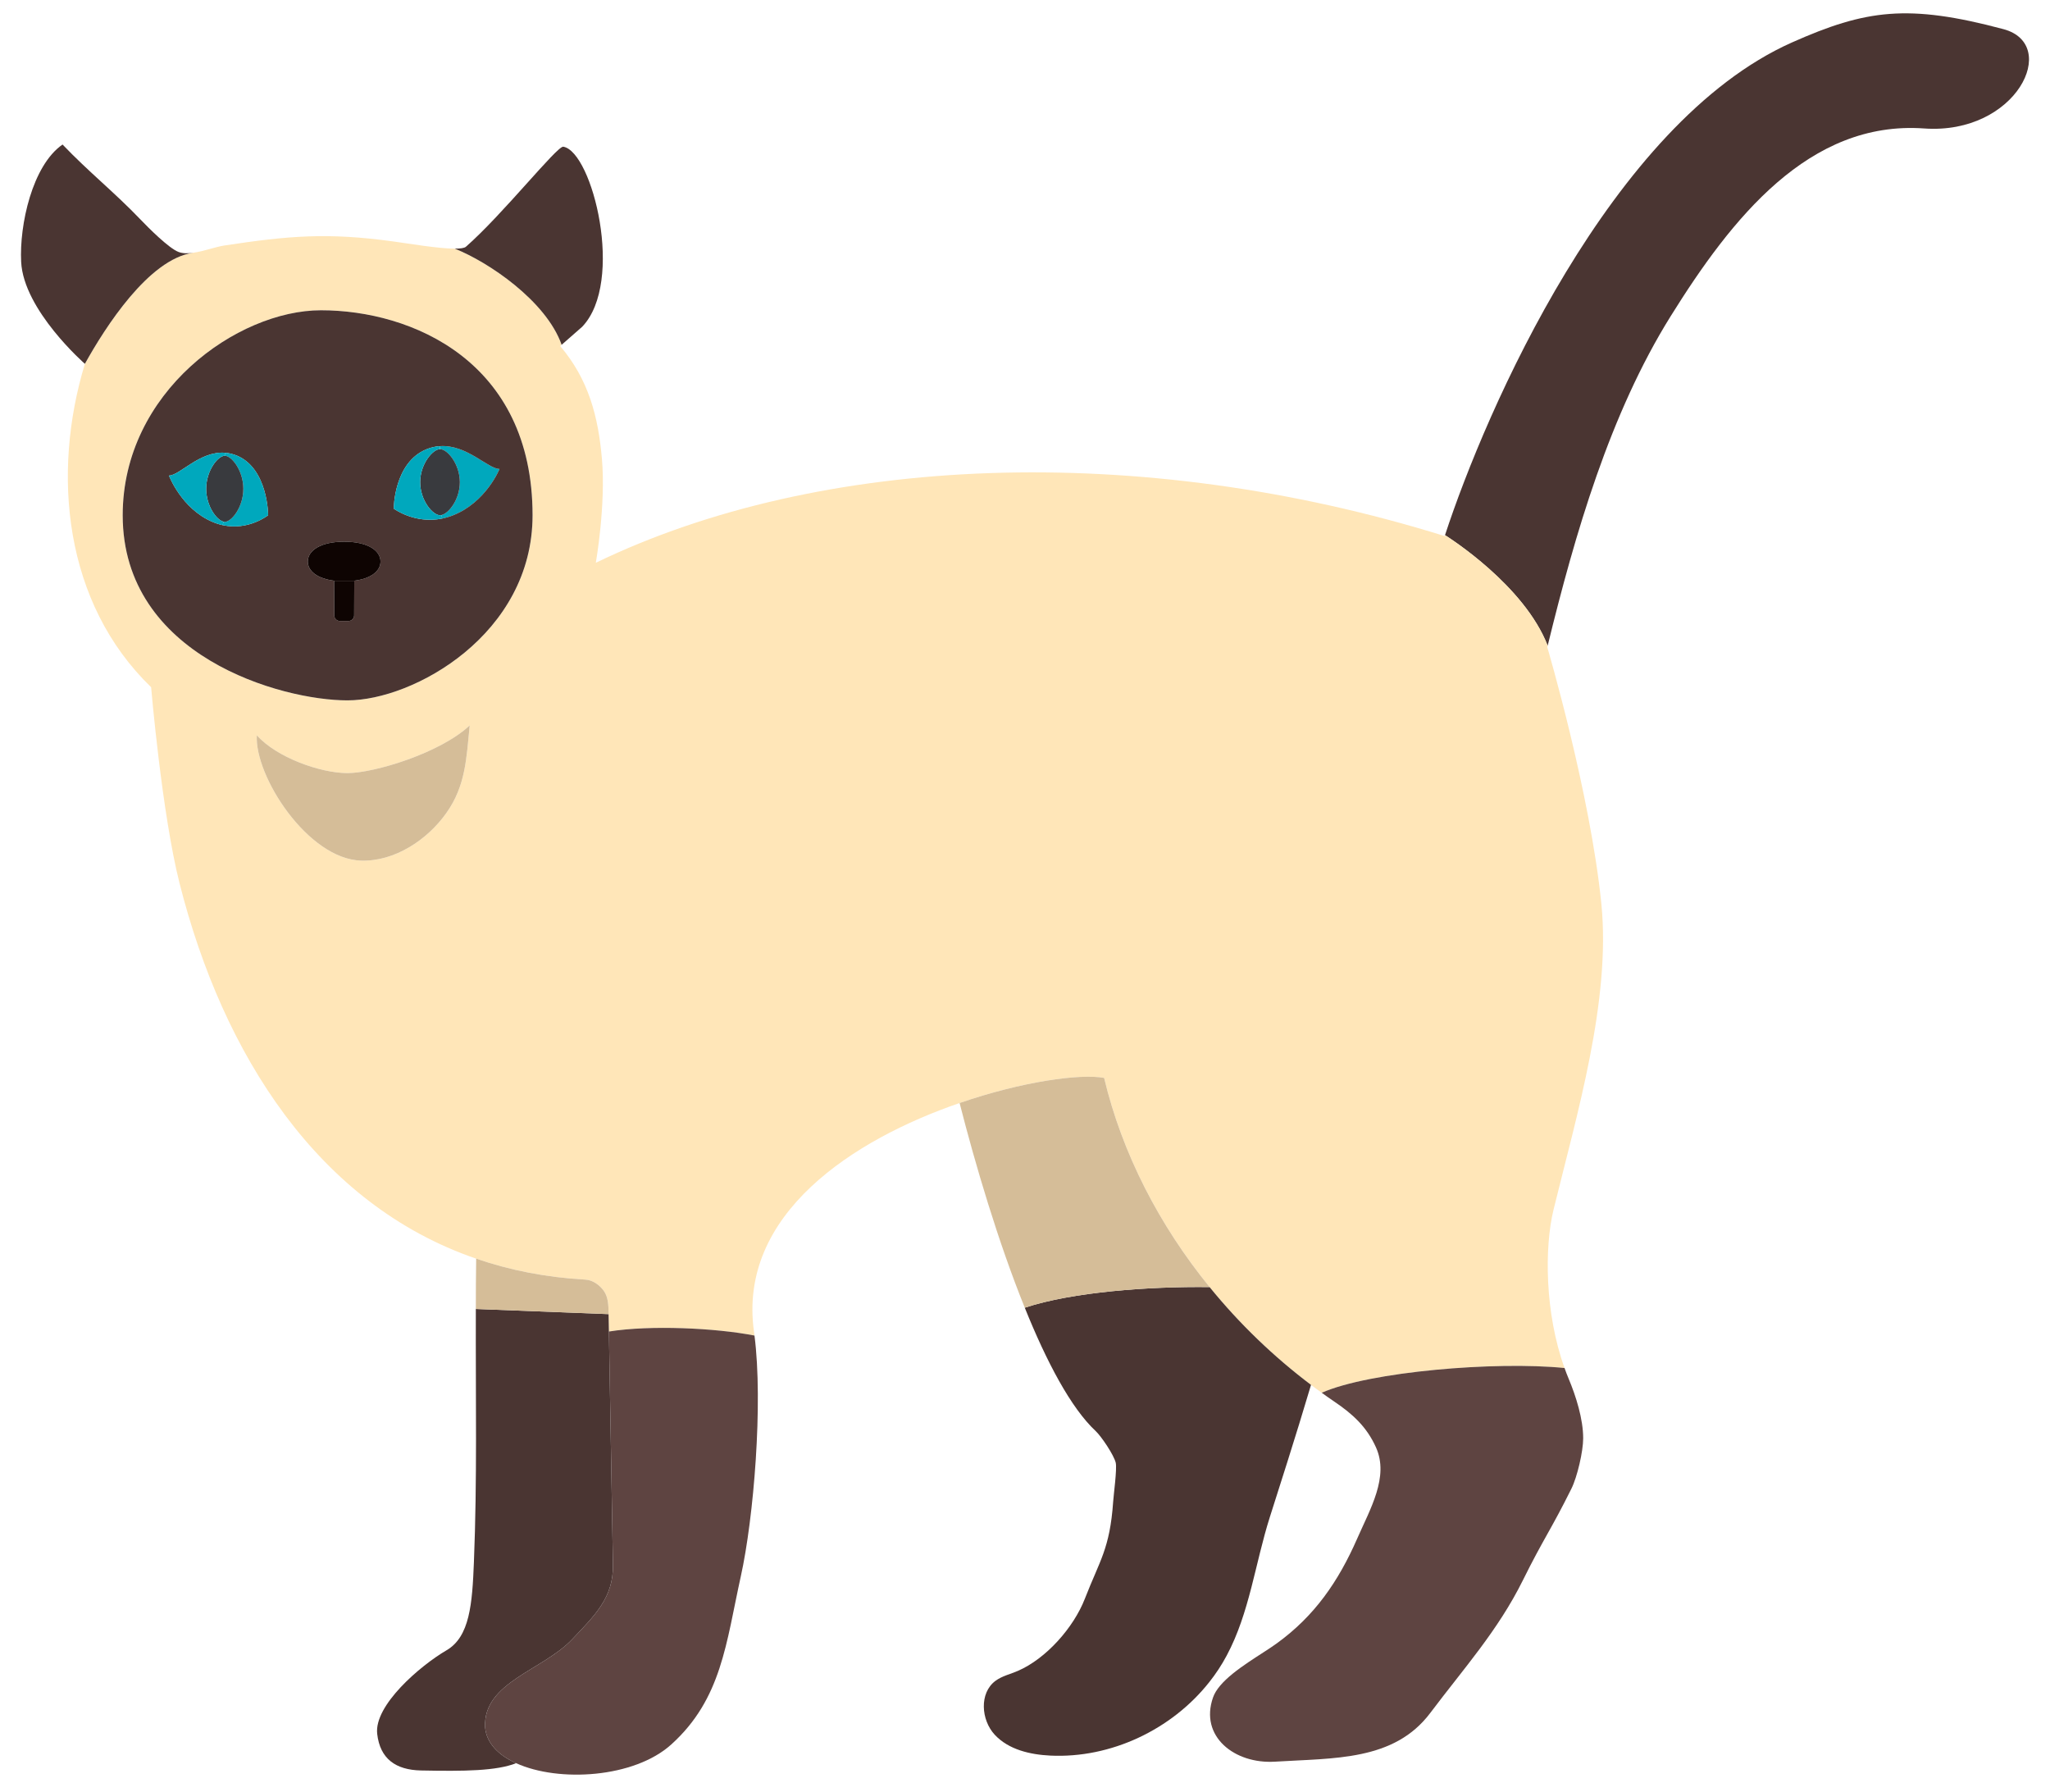
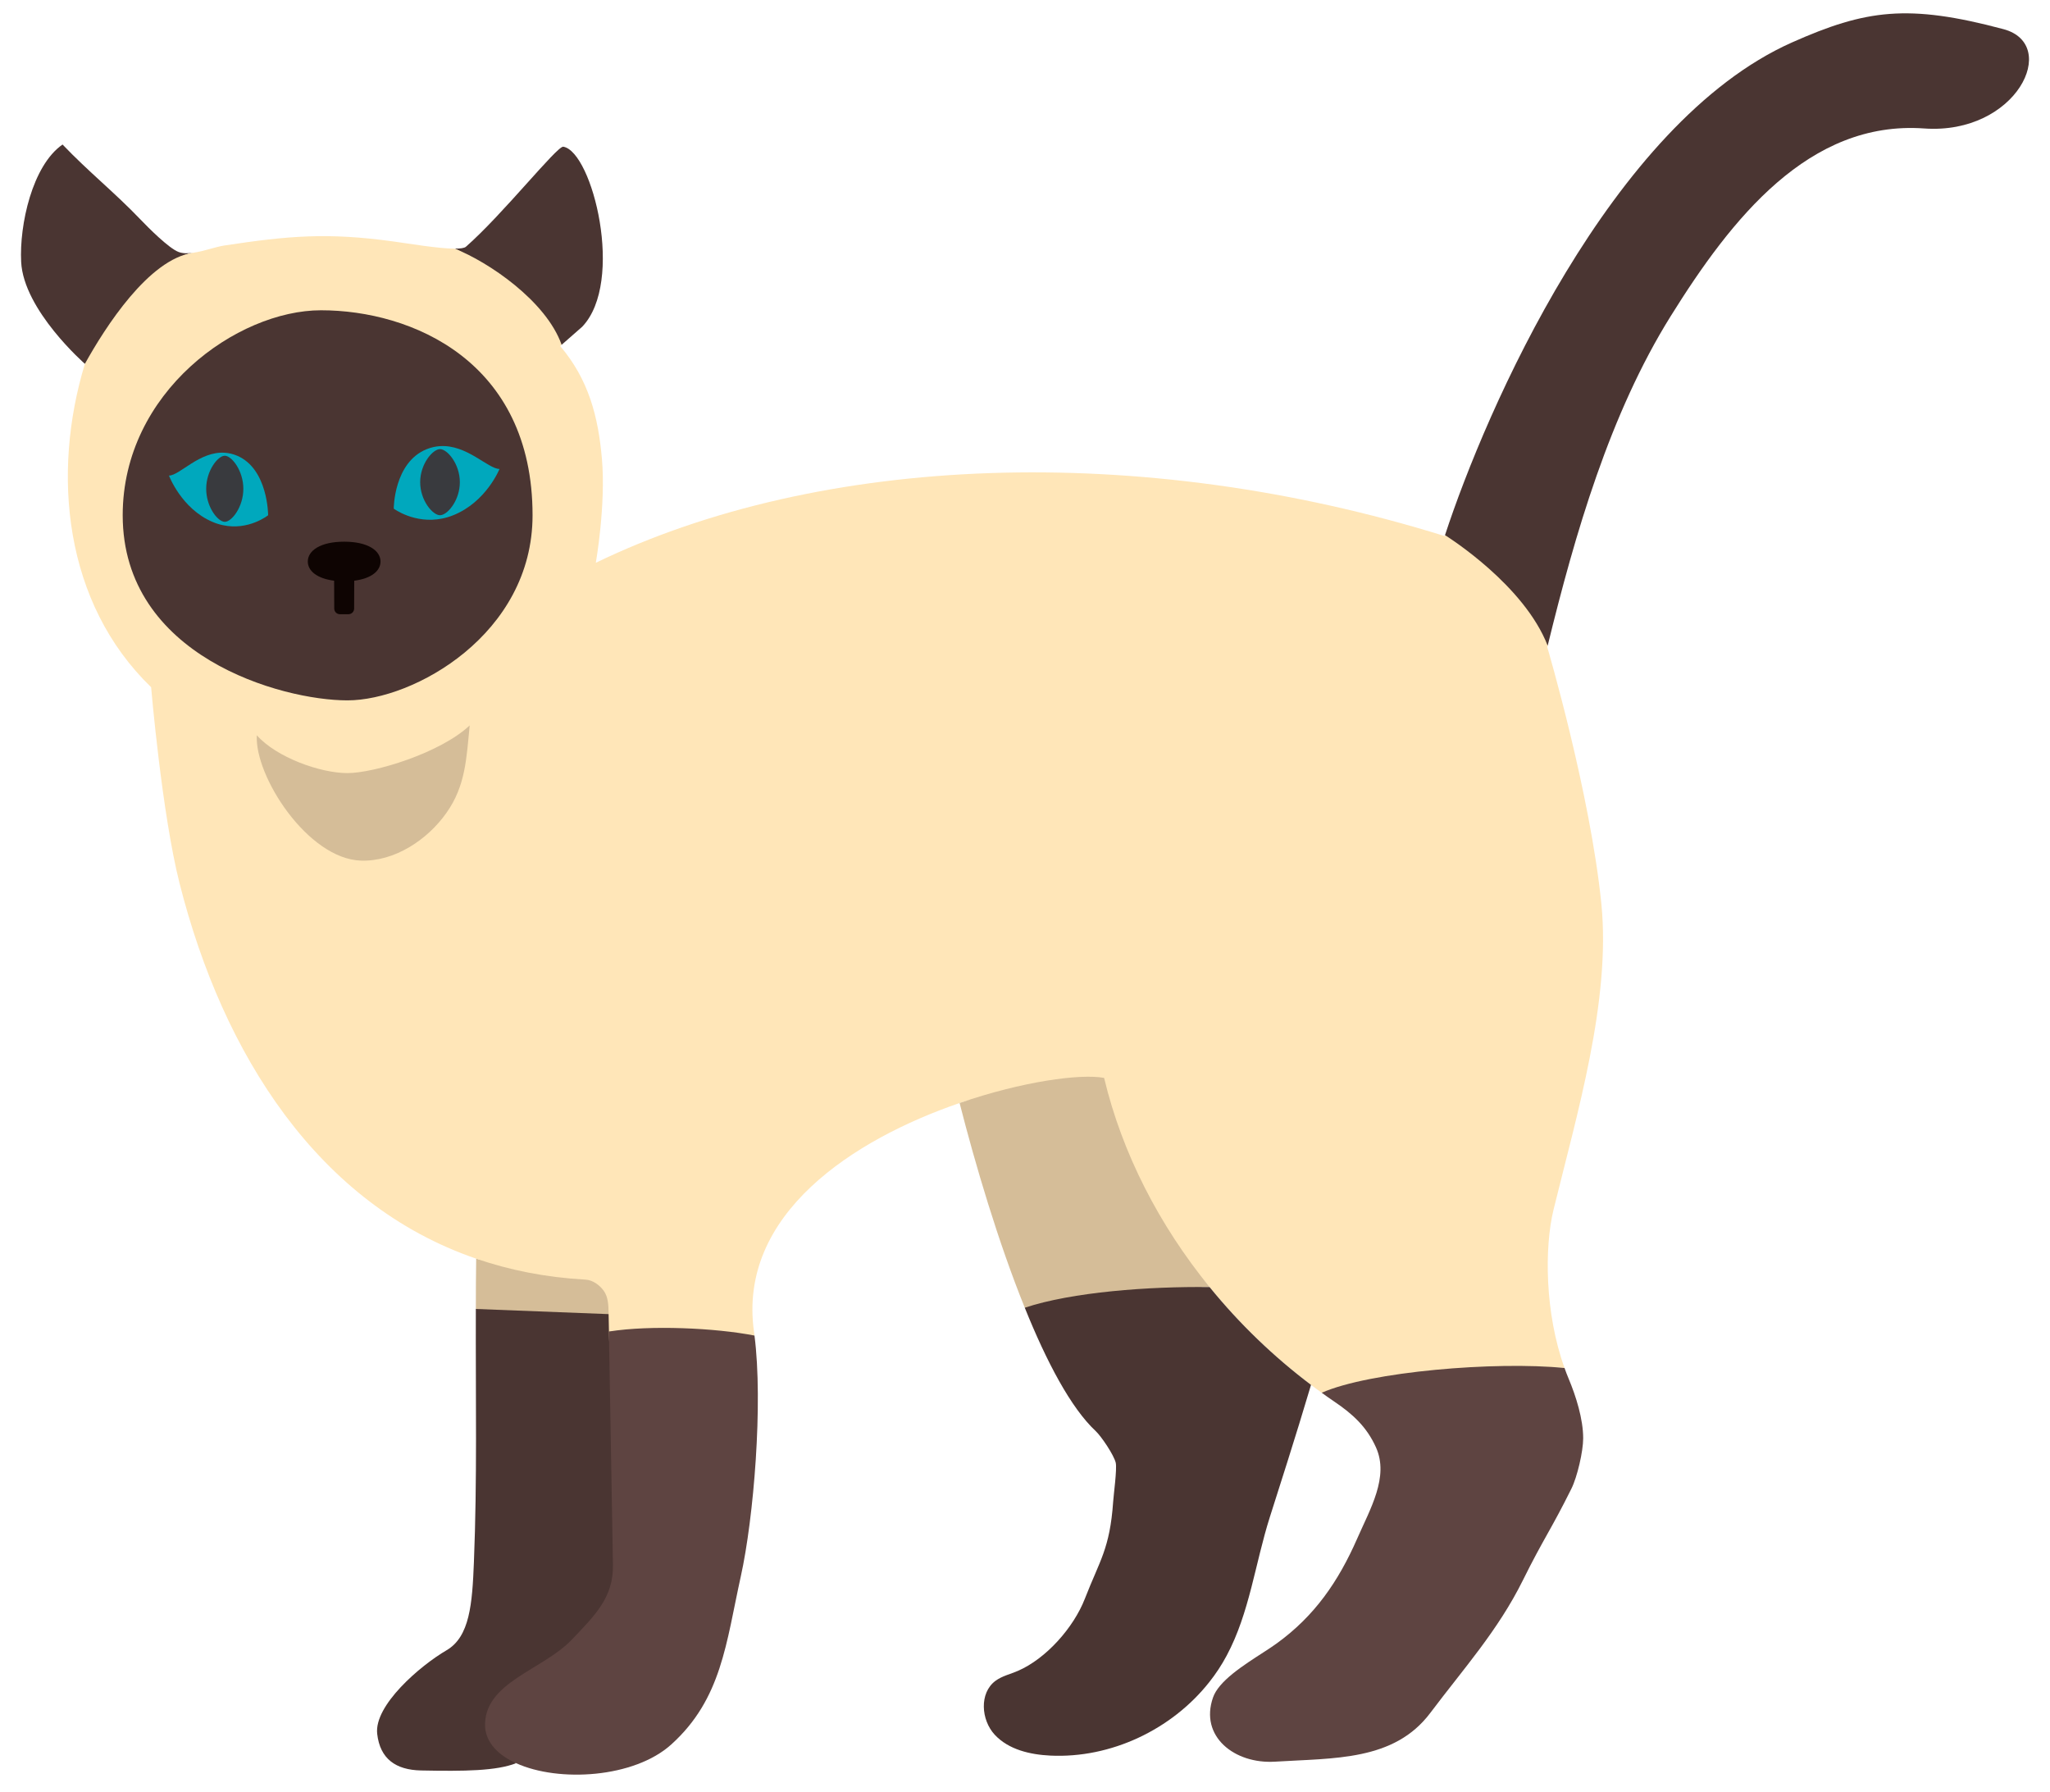
<svg xmlns="http://www.w3.org/2000/svg" version="1.1" id="Layer_1" x="0px" y="0px" viewBox="0 0 301.493 263.493" style="enable-background:new 0 0 301.493 263.493;" xml:space="preserve">
  <style type="text/css">
	.st0{fill:#4A3532;}
- 	.st1{fill:#FFE6B8;}
- 	.st2{fill:#5E4441;}
- 	.st3{fill:#D5BD98;}
+ 	.st1{fill:#D5BD98;}
+ 	.st2{fill:#FFE6B8;}
+ 	.st3{fill:#5E4441;}
	.st4{fill:#00A8BD;}
	.st5{fill:#393A3E;}
	.st6{fill:#0E0402;}
</style>
-   <g id="XMLID_1_">
-     <g>
-       <path class="st0" d="M294.642,4.286c8.41,2.236,1.944,15.575-11.667,14.603c-16.917-1.206-28.311,13.222-37.285,27.63    c-8.935,14.331-14.058,32.015-18.074,48.426c-3.442-8.867-14.447-15.837-15.099-16.256c6.008-18.346,24.393-60.579,51.012-72.44    C274.42,1.408,280.603,0.543,294.642,4.286z" />
-       <path class="st1" d="M141.128,162.194c-15.478,5.318-32.686,16.285-30.236,33.639c0.029,0.185,0.049,0.36,0.068,0.554    c-5.736-1.118-15.303-1.565-21.408-0.593c-0.01-0.856-0.029-1.701-0.049-2.557c0-0.087,0-0.185,0-0.272    c-0.019-1.089-0.068-2.265-0.71-3.16c-0.632-0.865-1.624-1.585-2.693-1.643c-5.785-0.321-11.132-1.381-16.071-3.082    c-23.217-7.962-37.236-29.993-43.614-55.164c-2.615-10.306-4.19-28.865-4.19-28.865C9.402,88.646,7.574,69.668,12.484,53.5    c2.975-5.357,9.392-15.419,15.935-16.333c0.019,0,0.039-0.01,0.058-0.01c1.536-0.224,3.228-0.856,4.472-1.05    c9.586-1.458,15.235-1.925,24.83-0.612c2.275,0.311,6.669,1.06,9.1,1.069c4.919,1.944,13.426,7.661,15.721,14.136l-0.214,0.185    c4.2,4.949,5.6,10.412,6.135,16.557c0.603,6.835-0.894,15.312-0.894,15.312c33.026-15.983,80.014-17.879,124.843-3.928    c0.01-0.049,0.029-0.087,0.049-0.136c0.651,0.418,11.657,7.389,15.099,16.256c-0.019,0.078-0.039,0.146-0.058,0.224    c0,0,6.319,21.428,7.953,37.751c1.419,14.214-3.646,31.101-7.039,44.975c-1.342,5.512-1.293,15.206,1.624,23.265    c-10.14-1.021-28.661,0.525-35.71,3.636c-0.525-0.369-1.05-0.758-1.575-1.157c-5.493-4.142-10.539-8.993-14.914-14.379    c-7.36-9.042-12.853-19.59-15.517-30.761C158.891,157.848,150.316,159.025,141.128,162.194z M51.101,102.986    c9.722,0,27.222-9.722,27.222-27.222c0-22.682-17.821-30.139-31.111-30.139c-12.308,0-29.167,11.997-29.167,30.139    C18.045,96.511,41.378,102.986,51.101,102.986z M65.655,119.533c2.829-3.996,2.936-7.992,3.422-12.862    c-4.365,4.093-14.087,7.01-17.976,7.01c-3.996,0-10.442-2.304-13.329-5.561c-0.35,5.999,7.496,18.2,15.342,18.433    C58.003,126.698,62.835,123.529,65.655,119.533z" />
-       <path class="st2" d="M232.838,211.496c0,1.935-0.875,5.687-1.731,7.408c-3.033,6.106-4.112,7.36-7.136,13.465    c-3.665,7.389-8.662,12.921-13.621,19.512c-5.328,7.078-14.107,6.621-22.857,7.165c-5.911,0.36-11.112-3.694-9.09-9.45    c0.204-0.583,0.564-1.157,1.04-1.721c2.061-2.44,6.174-4.647,8.342-6.232c5.532-4.006,9.032-9.051,11.822-15.41    c1.906-4.356,4.706-9.061,2.761-13.397c-1.361-3.024-3.403-4.89-6.144-6.747c-0.622-0.418-1.235-0.846-1.837-1.293    c7.049-3.111,25.569-4.657,35.71-3.636c0.185,0.525,0.379,1.04,0.593,1.546C231.788,205.322,232.838,208.666,232.838,211.496z" />
-       <path class="st0" d="M192.811,203.64c-2.246,7.583-4.939,15.915-6.067,19.474c-2.149,6.776-2.975,14.049-6.329,20.319    c-0.739,1.39-1.604,2.703-2.586,3.937c-5.512,6.961-14.457,11.21-23.362,10.782c-2.975-0.146-6.135-0.875-8.167-3.062    c-2.032-2.188-2.294-6.154,0.107-7.933c0.972-0.719,2.197-0.982,3.306-1.468c4.151-1.799,8.186-6.368,9.829-10.587    c2.207-5.678,3.685-7.35,4.171-14.292c0.058-0.953,0.583-4.783,0.379-5.717c-0.253-1.108-2.119-3.889-2.956-4.667    c-3.646-3.403-7.224-10.199-10.422-18.132c6.961-2.314,18.297-3.15,27.183-3.033C182.273,194.647,187.318,199.498,192.811,203.64z    " />
-       <path class="st3" d="M177.898,189.261c-8.886-0.117-20.222,0.719-27.183,3.033c-3.918-9.683-7.282-21.078-9.586-30.1    c9.187-3.169,17.762-4.346,21.253-3.694C165.045,169.671,170.538,180.219,177.898,189.261z" />
-       <path class="st2" d="M75.912,259.27c-2.606-1.167-4.375-2.956-4.569-5.289c-0.311-6.621,8.487-8.351,12.814-12.94    c3.306-3.49,6.076-6.125,5.989-10.937c-0.194-11.433-0.399-22.867-0.593-34.31c6.106-0.972,15.672-0.525,21.408,0.593    c1.283,9.975-0.107,26.824-2.012,35.418c-2.158,9.751-2.8,18.006-10.218,24.704C93.276,261.448,82.173,262.119,75.912,259.27z" />
-       <path class="st0" d="M89.552,195.794c0.194,11.443,0.399,22.876,0.593,34.31c0.088,4.812-2.683,7.447-5.989,10.937    c-4.326,4.589-13.125,6.319-12.814,12.94c0.194,2.333,1.964,4.122,4.569,5.289c-2.946,1.138-7.515,1.196-14,1.069    c-3.694-0.078-6.018-1.701-6.436-5.376c-0.486-4.2,6.319-10.033,10.199-12.299c3.412-1.993,3.782-6.796,4.025-12.989    c0.486-12.143,0.243-23.674,0.282-37.197l19.522,0.758C89.523,194.093,89.542,194.939,89.552,195.794z" />
-       <path class="st3" d="M89.503,192.965c0,0.087,0,0.185,0,0.272l-19.522-0.758c0-2.401,0.01-4.861,0.049-7.399    c4.939,1.701,10.286,2.761,16.071,3.082c1.069,0.058,2.061,0.778,2.693,1.643C89.435,190.7,89.484,191.876,89.503,192.965z" />
-       <path class="st0" d="M82.844,21.572c4.287,0.729,9.081,19.911,2.771,26.483L82.601,50.7c-2.294-6.475-10.801-12.192-15.721-14.136    c0.817,0,1.41-0.078,1.643-0.282C73.948,31.528,81.939,21.426,82.844,21.572z" />
-       <path class="st4" d="M73.462,68.958c0,0-1.944,4.861-6.806,6.806c-0.554,0.224-1.099,0.379-1.624,0.486l-0.107-0.515    c1.089-0.243,2.703-2.304,2.703-4.832c0-2.683-1.837-4.861-2.917-4.861l-0.019-0.438C68.649,65.332,71.78,68.958,73.462,68.958z" />
-       <path class="st0" d="M78.323,75.764c0,17.5-17.5,27.222-27.222,27.222s-33.055-6.475-33.055-27.222    c0-18.142,16.858-30.139,29.167-30.139C60.502,45.625,78.323,53.082,78.323,75.764z M66.656,75.764    c4.861-1.944,6.806-6.806,6.806-6.806c-1.682,0-4.812-3.626-8.769-3.354c-0.622,0.039-1.264,0.175-1.925,0.438    c-4.861,1.944-4.861,8.75-4.861,8.75s3.053,2.285,7.126,1.458C65.558,76.143,66.102,75.987,66.656,75.764z M52.053,85.399    c2.557-0.311,3.908-1.449,3.908-2.829c0-1.604-1.857-2.917-5.347-2.917s-5.347,1.312-5.347,2.917c0,1.381,1.361,2.518,3.918,2.829    h-0.049l0.019,5.085c0,0.467,0.379,0.836,0.846,0.836h1.225c0.476,0,0.856-0.369,0.856-0.836l0.019-5.085H52.053z M39.434,75.764    c0,0,0-6.806-4.55-8.75c-0.622-0.262-1.225-0.399-1.808-0.438c-3.714-0.272-6.65,3.354-8.225,3.354c0,0,1.828,4.861,6.387,6.806    c0.515,0.224,1.021,0.379,1.517,0.486C36.576,78.058,39.434,75.764,39.434,75.764z" />
-       <path class="st3" d="M69.077,106.671c-0.486,4.871-0.593,8.867-3.422,12.862c-2.819,3.996-7.651,7.165-12.542,7.019    c-7.846-0.233-15.692-12.435-15.342-18.433c2.887,3.257,9.333,5.561,13.329,5.561C54.99,113.68,64.712,110.764,69.077,106.671z" />
-       <path class="st5" d="M64.712,66.042c1.079,0,2.917,2.178,2.917,4.861c0,2.528-1.614,4.589-2.703,4.832    c-0.078,0.019-0.146,0.029-0.214,0.029c-1.069,0-2.917-2.168-2.917-4.861C61.795,68.219,63.642,66.042,64.712,66.042z" />
-       <path class="st4" d="M64.926,75.735l0.107,0.515c-4.074,0.826-7.126-1.458-7.126-1.458s0-6.806,4.861-8.75    c0.661-0.262,1.303-0.399,1.925-0.438l0.019,0.438c-1.069,0-2.917,2.178-2.917,4.861c0,2.693,1.847,4.861,2.917,4.861    C64.78,75.764,64.848,75.754,64.926,75.735z" />
-       <path class="st6" d="M55.962,82.569c0,1.381-1.351,2.518-3.908,2.829h-2.868c-2.557-0.311-3.918-1.449-3.918-2.829    c0-1.604,1.857-2.917,5.347-2.917S55.962,80.965,55.962,82.569z" />
-       <path class="st6" d="M52.102,85.399l-0.019,5.085c0,0.467-0.379,0.836-0.856,0.836h-1.225c-0.467,0-0.846-0.369-0.846-0.836    l-0.019-5.085h0.049h2.868H52.102z" />
-       <path class="st4" d="M34.884,67.014c4.55,1.944,4.55,8.75,4.55,8.75s-2.858,2.294-6.679,1.458l0.107-0.515    c0.068,0.019,0.136,0.029,0.194,0.029c1.011,0,2.732-2.168,2.732-4.861c0-2.683-1.721-4.861-2.732-4.861l0.019-0.438    C33.659,66.615,34.262,66.751,34.884,67.014z" />
-       <path class="st5" d="M33.056,67.014c1.011,0,2.732,2.178,2.732,4.861c0,2.693-1.721,4.861-2.732,4.861    c-0.058,0-0.126-0.01-0.194-0.029c-1.021-0.243-2.537-2.304-2.537-4.832C30.324,69.192,32.055,67.014,33.056,67.014z" />
-       <path class="st4" d="M33.076,66.576l-0.019,0.438c-1.001,0-2.732,2.178-2.732,4.861c0,2.528,1.517,4.589,2.537,4.832l-0.107,0.515    c-0.496-0.107-1.001-0.262-1.517-0.486c-4.56-1.944-6.387-6.806-6.387-6.806C26.426,69.931,29.362,66.304,33.076,66.576z" />
-       <path class="st0" d="M26.26,37.05c0.612,0.233,1.371,0.233,2.158,0.117c-6.543,0.914-12.96,10.976-15.935,16.333    c0,0-9.022-7.875-9.372-15.001C2.84,33.083,4.735,24.343,9.198,21.251c3.821,4.006,7.651,7.039,11.482,11.044    C21.749,33.414,24.812,36.506,26.26,37.05z" />
-     </g>
-     <g>
- 	</g>
+   <g>
+     <path class="st0" d="M82.844,21.572c4.287,0.729,9.081,19.911,2.771,26.483L82.601,50.7C69.077,45.625,71.8,38.508,66.88,36.564   c0.817,0,1.41-0.078,1.643-0.282C73.948,31.528,81.939,21.426,82.844,21.572z" />
+     <path class="st0" d="M26.26,37.05c0.612,0.233,1.371,0.233,2.158,0.117C21.875,38.081,23.006,50.7,12.483,53.5   c0,0-9.022-7.875-9.372-15.001C2.84,33.083,4.735,24.343,9.198,21.251c3.821,4.006,7.651,7.039,11.482,11.044   C21.749,33.414,24.812,36.506,26.26,37.05z" />
+   </g>
+   <path class="st1" d="M91.397,191.79c0,0.087-1.818,5.462-1.818,5.549l-19.597-4.86c0-2.401,0.01-4.861,0.049-7.399  C74.969,186.781,96.63,180.221,91.397,191.79z" />
+   <path class="st2" d="M141.128,162.194c-15.478,5.318-32.686,16.285-30.236,33.639c0.029,0.185,0.049,0.36,0.068,0.554  c-13.423,5.528-15.303-1.565-21.408-0.593c-0.01-0.856-0.029-1.701-0.049-2.557c0-0.087,0-0.185,0-0.272  c-0.019-1.089-0.068-2.265-0.71-3.16c-0.632-0.865-1.624-1.585-2.693-1.643c-5.785-0.321-11.132-1.381-16.071-3.082  c-23.217-7.962-37.236-29.993-43.614-55.164c-2.615-10.306-4.19-28.865-4.19-28.865C9.402,88.646,7.574,69.668,12.484,53.5  c2.975-5.357,9.392-15.419,15.935-16.333c0.019,0,0.039-0.01,0.058-0.01c1.536-0.224,3.228-0.856,4.472-1.05  c9.586-1.458,15.235-1.925,24.83-0.612c2.275,0.311,6.669,1.06,9.1,1.069C71.798,38.508,80.305,44.225,82.6,50.7l-0.214,0.185  c4.2,4.949,5.6,10.412,6.135,16.557c0.603,6.835-0.894,15.312-0.894,15.312c33.026-15.983,80.014-17.879,124.843-3.928  c0.01-0.049,0.029-0.087,0.049-0.136c0.651,0.418,16.848-4.213,15.099,16.256c-0.019,0.078-0.039,0.146-0.058,0.224  c0,0,6.319,21.428,7.953,37.751c1.419,14.214-3.646,31.101-7.039,44.975c-1.342,5.512-1.293,15.206,1.624,23.265  c-10.14-1.021-12.238,7.615-35.71,3.636c-0.525-0.369-1.05-0.758-1.575-1.157c-5.493-4.142-10.539-8.993-14.914-14.379  c-7.36-9.042-14.853-9.346-17.517-20.518C156.891,168.092,150.316,159.025,141.128,162.194z" />
+   <path class="st0" d="M78.323,75.764c0,17.5-17.5,27.222-27.222,27.222s-33.055-6.475-33.055-27.222  c0-18.142,16.858-30.139,29.167-30.139C60.502,45.625,78.323,53.082,78.323,75.764z" />
+   <path class="st0" d="M89.552,195.794c0.194,11.443,4.377,14.667,4.571,26.101c0.088,4.812,1.389,15.584-1.917,19.074  c-4.326,4.589-18.9,17.133-16.295,18.3c-2.946,1.138-7.515,1.196-14,1.069c-3.694-0.078-6.018-1.701-6.436-5.376  c-0.486-4.2,6.319-10.033,10.199-12.299c3.412-1.993,3.782-6.796,4.025-12.989c0.486-12.143,0.243-23.674,0.282-37.197l19.522,0.758  C89.523,194.093,89.542,194.939,89.552,195.794z" />
+   <path class="st0" d="M294.642,4.286c8.41,2.236,1.944,15.575-11.667,14.603c-16.917-1.206-28.311,13.222-37.285,27.63  c-8.935,14.331-14.058,32.015-18.074,48.426c-3.442-8.867-14.447-15.837-15.099-16.256c6.008-18.346,24.393-60.579,51.012-72.44  C274.42,1.408,280.603,0.543,294.642,4.286z" />
+   <path class="st3" d="M232.838,211.496c0,1.935-0.875,5.687-1.731,7.408c-3.033,6.106-4.112,7.36-7.136,13.465  c-3.665,7.389-8.662,12.921-13.621,19.512c-5.328,7.078-14.107,6.621-22.857,7.165c-5.911,0.36-11.112-3.694-9.09-9.45  c0.204-0.583,0.564-1.157,1.04-1.721c2.061-2.44,6.174-4.647,8.342-6.232c5.532-4.006,9.032-9.051,11.822-15.41  c1.906-4.356,4.706-9.061,2.761-13.397c-1.361-3.024-3.403-4.89-6.144-6.747c-0.622-0.418-1.235-0.846-1.837-1.293  c7.049-3.111,25.569-4.657,35.71-3.636c0.185,0.525,0.379,1.04,0.593,1.546C231.788,205.322,232.838,208.666,232.838,211.496z" />
+   <g>
+     <path class="st1" d="M177.898,189.261c-8.886-0.117-12.191,7.579-27.183,3.033c-3.918-9.683-7.282-21.078-9.586-30.1   c9.187-3.169,17.762-4.346,21.253-3.694C165.045,169.671,170.538,180.219,177.898,189.261z" />
+     <path class="st0" d="M192.811,203.64c-2.246,7.583-4.939,15.915-6.067,19.474c-2.149,6.776-2.975,14.049-6.329,20.319   c-0.739,1.39-1.604,2.703-2.586,3.937c-5.512,6.961-14.457,11.21-23.362,10.782c-2.975-0.146-6.135-0.875-8.167-3.062   c-2.032-2.188-2.294-6.154,0.107-7.933c0.972-0.719,2.197-0.982,3.306-1.468c4.151-1.799,8.186-6.368,9.829-10.587   c2.207-5.678,3.685-7.35,4.171-14.292c0.058-0.953,0.583-4.783,0.379-5.717c-0.253-1.108-2.119-3.889-2.956-4.667   c-3.646-3.403-7.224-10.199-10.422-18.132c6.961-2.314,18.297-3.15,27.183-3.033C182.273,194.647,187.318,199.498,192.811,203.64z" />
+   </g>
+   <path class="st3" d="M75.912,259.27c-2.606-1.167-4.375-2.956-4.569-5.289c-0.311-6.621,8.487-8.351,12.814-12.94  c3.306-3.49,6.076-6.125,5.989-10.937c-0.194-11.433-0.399-22.867-0.593-34.31c6.106-0.972,15.672-0.525,21.408,0.593  c1.283,9.975-0.107,26.824-2.012,35.418c-2.158,9.751-2.8,18.006-10.218,24.704C93.276,261.448,82.173,262.119,75.912,259.27z" />
+   <path class="st1" d="M69.077,106.671c-0.486,4.871-0.593,8.867-3.422,12.862c-2.819,3.996-7.651,7.165-12.542,7.019  c-7.846-0.233-15.692-12.435-15.342-18.433c2.887,3.257,9.333,5.561,13.329,5.561C54.99,113.68,64.712,110.764,69.077,106.671z" />
+   <g>
+     <path class="st4" d="M64.692,65.604L64.692,65.604c-0.622,0.039-1.263,0.176-1.924,0.438c-4.861,1.944-4.861,8.75-4.861,8.75   s3.052,2.284,7.126,1.458l0,0c0.525-0.107,1.069-0.262,1.623-0.486c4.862-1.945,6.806-6.806,6.806-6.806   C71.78,68.958,68.649,65.332,64.692,65.604z" />
+     <path class="st5" d="M64.712,66.042c1.079,0,2.917,2.178,2.917,4.861c0,2.528-1.614,4.589-2.703,4.832   c-0.078,0.019-0.146,0.029-0.214,0.029c-1.069,0-2.917-2.168-2.917-4.861C61.795,68.219,63.642,66.042,64.712,66.042z" />
+   </g>
+   <path class="st6" d="M55.962,82.569c0-1.604-1.857-2.917-5.347-2.917s-5.347,1.313-5.347,2.917c0,1.371,1.347,2.502,3.873,2.821  l0.015,4.094c0,0.467,0.379,0.836,0.846,0.836h1.225c0.477,0,0.856-0.369,0.856-0.836l0.015-4.094  C54.625,85.071,55.962,83.941,55.962,82.569z" />
+   <g>
+     <path class="st4" d="M34.884,67.014c-0.622-0.263-1.224-0.399-1.808-0.438v0c-3.714-0.272-6.65,3.355-8.225,3.354   c0,0,1.827,4.862,6.387,6.806c0.516,0.224,1.021,0.379,1.517,0.486c3.821,0.836,6.679-1.458,6.679-1.458   S39.434,68.958,34.884,67.014z" />
+     <path class="st5" d="M33.056,67.014c1.011,0,2.732,2.178,2.732,4.861c0,2.693-1.721,4.861-2.732,4.861   c-0.058,0-0.126-0.01-0.194-0.029c-1.021-0.243-2.537-2.304-2.537-4.832C30.324,69.192,32.055,67.014,33.056,67.014z" />
  </g>
</svg>
